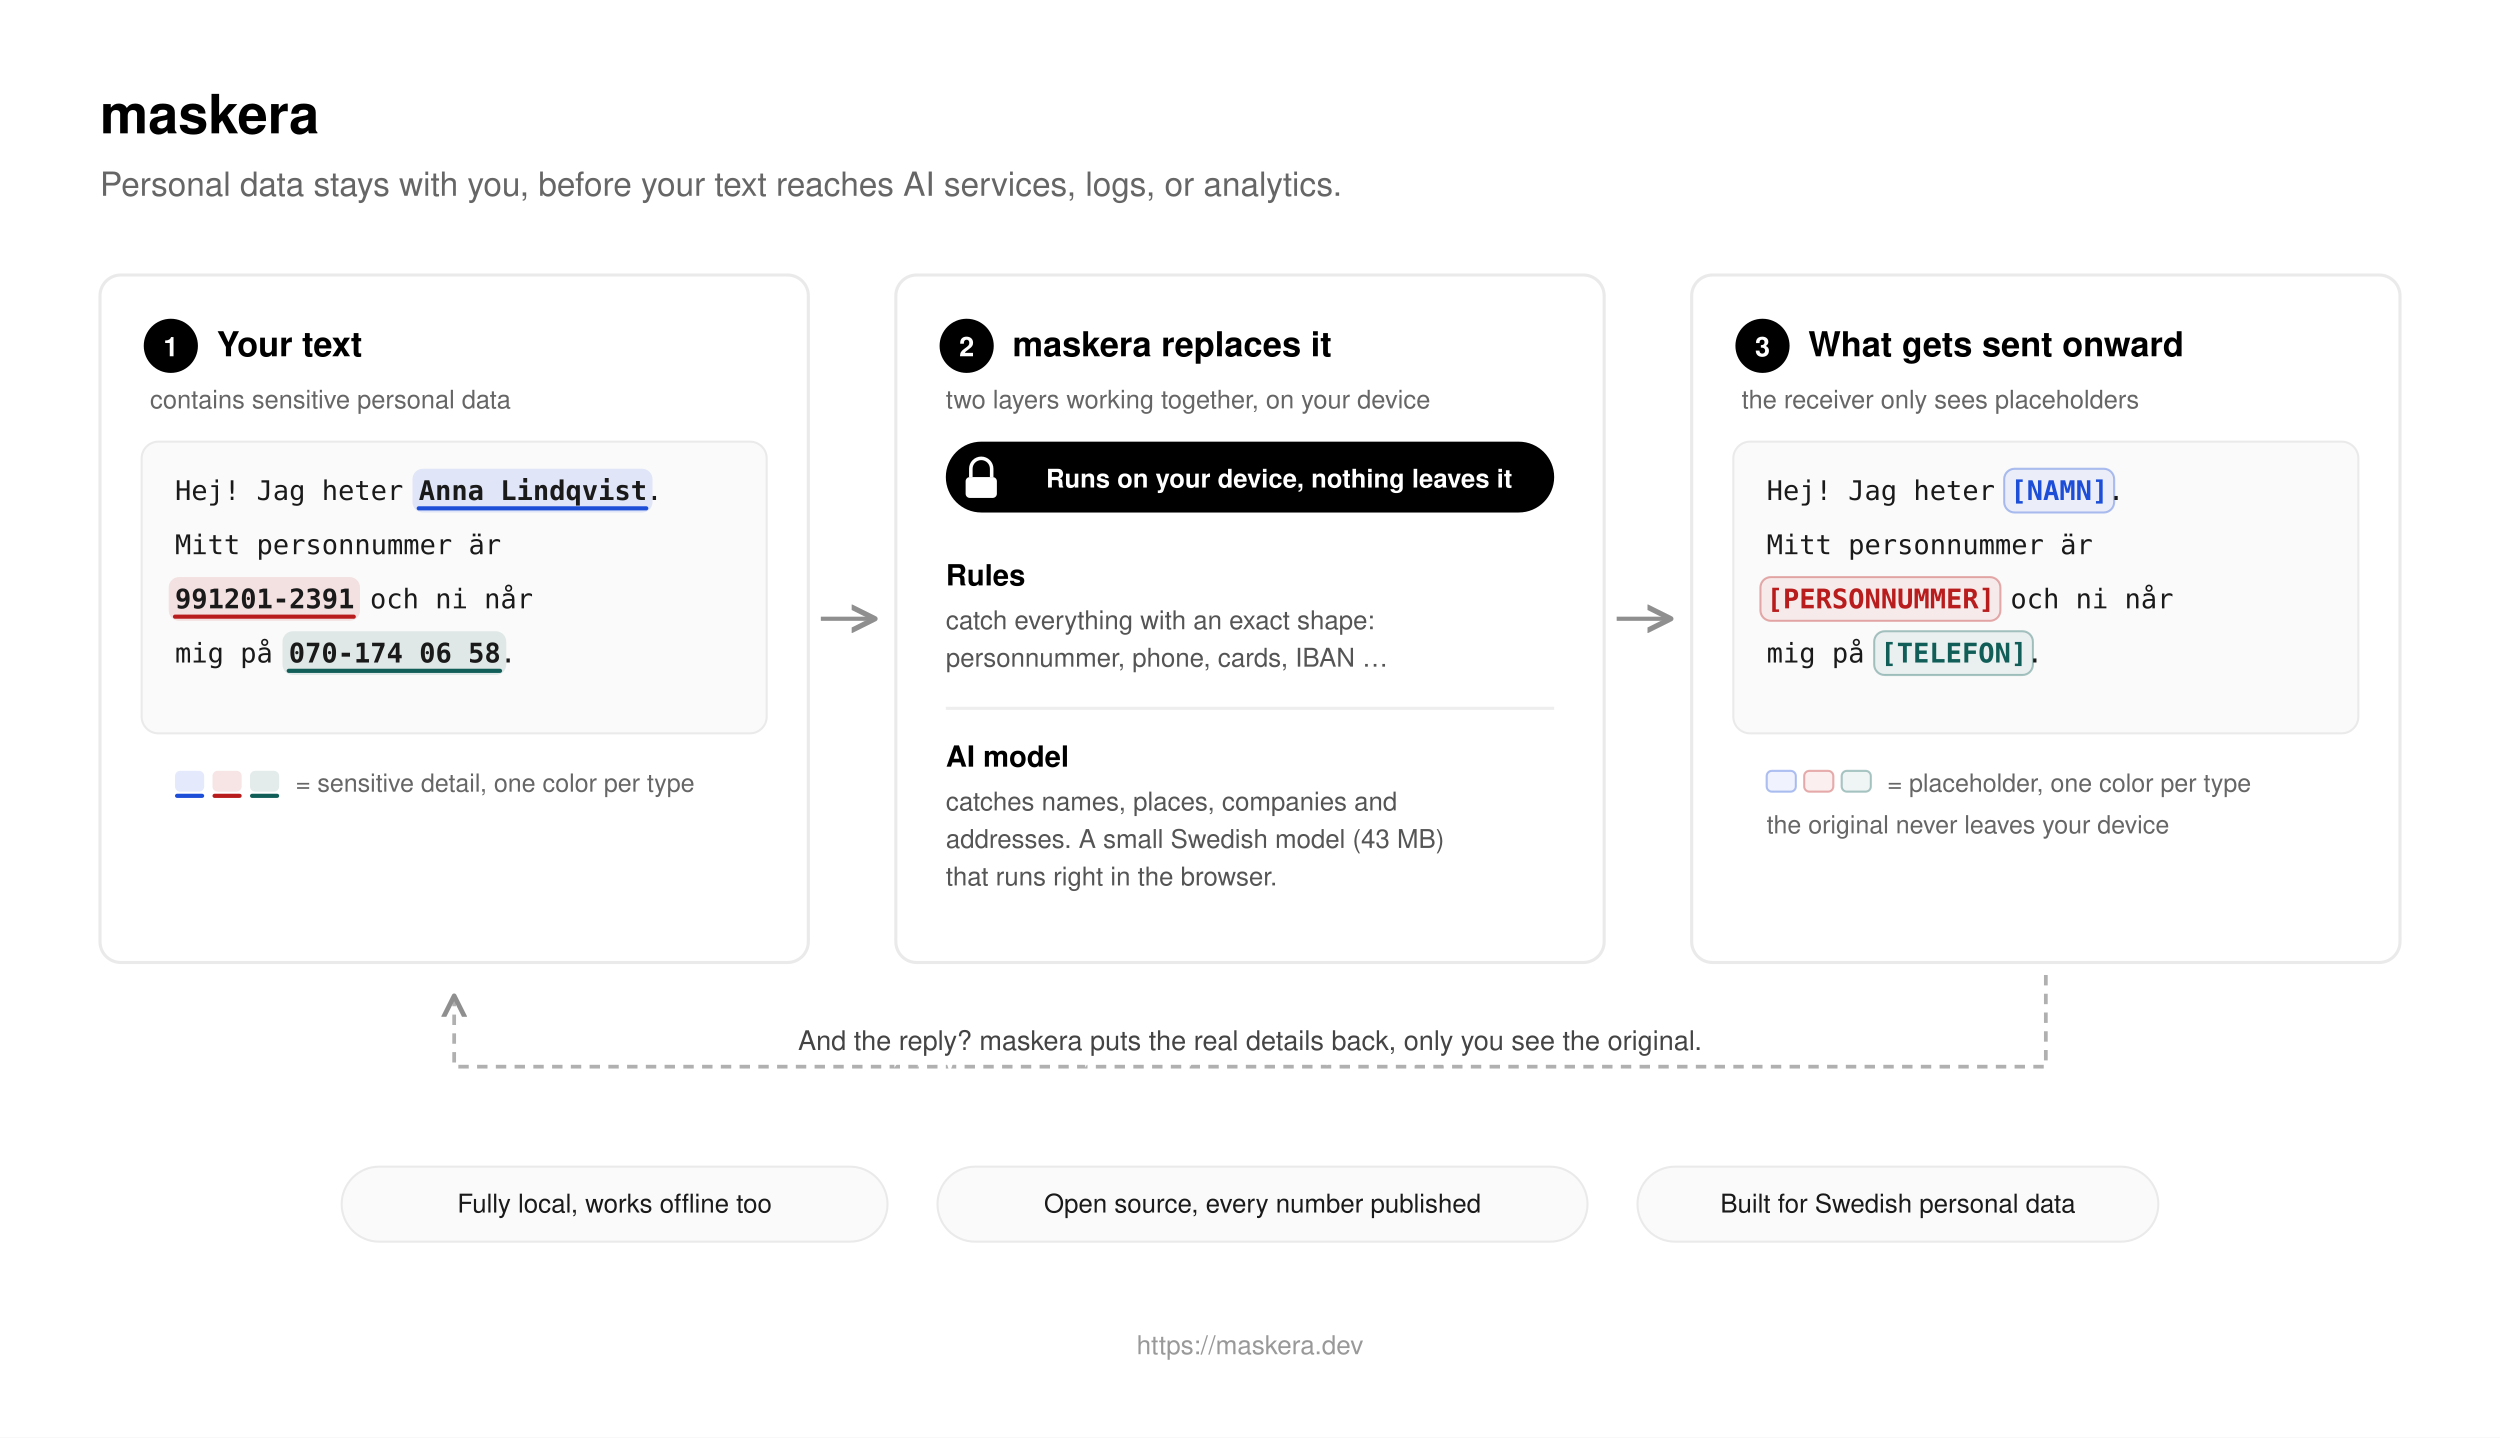
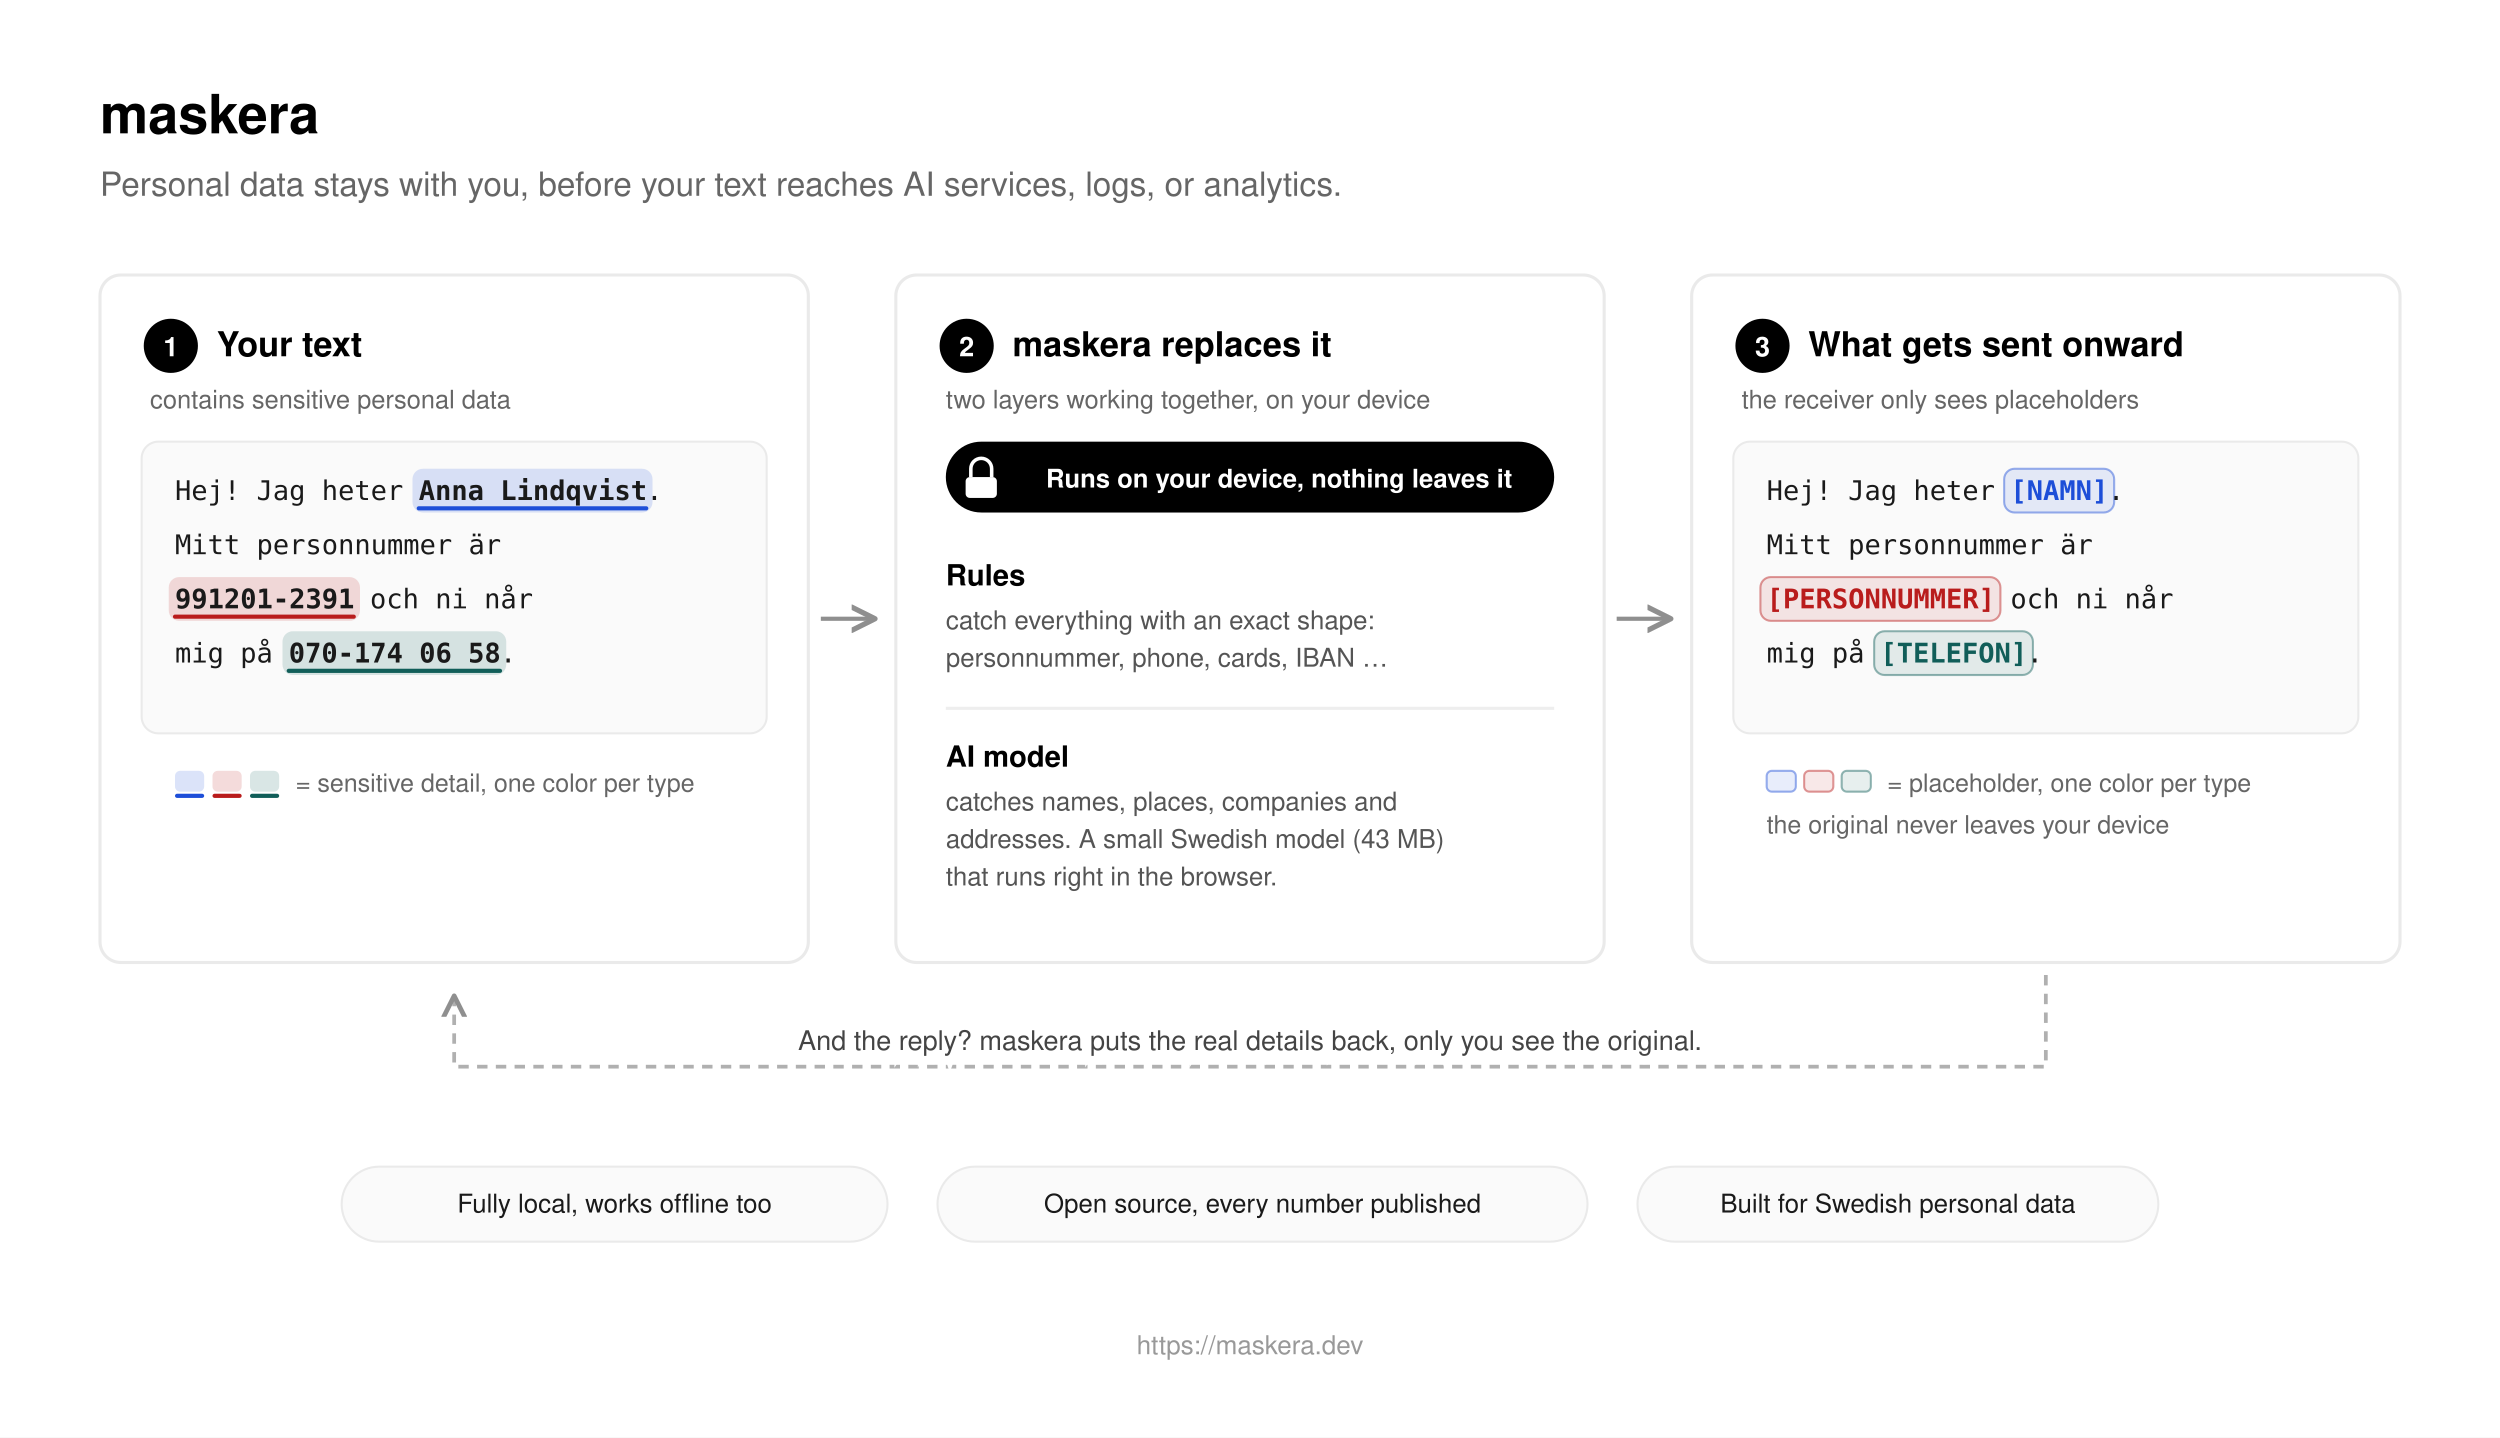
<svg xmlns="http://www.w3.org/2000/svg" viewBox="0 0 1200 690" font-family="Geist, -apple-system, BlinkMacSystemFont, 'Segoe UI', Helvetica, Arial, sans-serif">
  <defs>
    <marker id="arrow" viewBox="0 0 10 10" refX="8" refY="5" markerWidth="7" markerHeight="7" orient="auto-start-reverse">
      <path d="M 0 1 L 8 5 L 0 9" fill="none" stroke="#8f8f8f" stroke-width="1.8" stroke-linecap="round" stroke-linejoin="round" />
    </marker>
  </defs>
  <rect width="1200" height="690" fill="#ffffff" />
  <text x="48" y="64" font-size="26" font-weight="700" fill="#000000">maskera</text>
  <text x="48" y="94" font-size="16" fill="#666666">Personal data stays with you, before your text reaches AI services, logs, or analytics.</text>
  <rect x="48" y="132" width="340" height="330" rx="10" fill="#ffffff" stroke="#eaeaea" stroke-width="1.5" />
  <circle cx="82" cy="166" r="13" fill="#000000" />
  <text x="82" y="171" font-size="13" font-weight="700" fill="#ffffff" text-anchor="middle">1</text>
  <text x="104" y="171" font-size="16.5" font-weight="650" fill="#000000">Your text</text>
  <text x="72" y="196" font-size="12.2" fill="#666666">contains sensitive personal data</text>
  <rect x="68" y="212" width="300" height="140" rx="8" fill="#fafafa" stroke="#eaeaea" />
-   <rect x="198" y="225" width="115.2" height="21" rx="5" fill="#1d4ed8" fill-opacity="0.12" />
+   <rect x="198" y="225" width="115.2" height="21" rx="5" fill="#1d4ed8" fill-opacity="0.16" />
  <line x1="201" y1="244" x2="310.2" y2="244" stroke="#1d4ed8" stroke-width="2" stroke-linecap="round" />
-   <rect x="81" y="277" width="91.8" height="21" rx="5" fill="#b91c1c" fill-opacity="0.12" />
+   <rect x="81" y="277" width="91.8" height="21" rx="5" fill="#b91c1c" fill-opacity="0.16" />
  <line x1="84" y1="296" x2="169.8" y2="296" stroke="#b91c1c" stroke-width="2" stroke-linecap="round" />
-   <rect x="135.6" y="303" width="107.4" height="21" rx="5" fill="#115e59" fill-opacity="0.12" />
+   <rect x="135.6" y="303" width="107.4" height="21" rx="5" fill="#115e59" fill-opacity="0.16" />
  <line x1="138.6" y1="322" x2="240" y2="322" stroke="#115e59" stroke-width="2" stroke-linecap="round" />
  <g font-family="'Geist Mono', ui-monospace, 'SF Mono', Menlo, monospace" font-size="13" fill="#1a1a1a" xml:space="preserve">
    <text x="84" y="240" textLength="109.2" lengthAdjust="spacingAndGlyphs">Hej! Jag heter</text>
    <text x="201" y="240" textLength="109.2" lengthAdjust="spacingAndGlyphs" font-weight="600">Anna Lindqvist</text>
    <text x="310.2" y="240" textLength="7.8" lengthAdjust="spacingAndGlyphs">.</text>
    <text x="84" y="266" textLength="156" lengthAdjust="spacingAndGlyphs">Mitt personnummer är</text>
    <text x="84" y="292" textLength="85.8" lengthAdjust="spacingAndGlyphs" font-weight="600">991201-2391</text>
    <text x="177.6" y="292" textLength="78" lengthAdjust="spacingAndGlyphs">och ni når</text>
    <text x="84" y="318" textLength="46.8" lengthAdjust="spacingAndGlyphs">mig på</text>
    <text x="138.6" y="318" textLength="101.4" lengthAdjust="spacingAndGlyphs" font-weight="600">070-174 06 58</text>
    <text x="240" y="318" textLength="7.8" lengthAdjust="spacingAndGlyphs">.</text>
  </g>
-   <rect x="84" y="370" width="14" height="10" rx="2.5" fill="#1d4ed8" fill-opacity="0.12" />
+   <rect x="84" y="370" width="14" height="10" rx="2.5" fill="#1d4ed8" fill-opacity="0.16" />
  <line x1="85" y1="382" x2="97" y2="382" stroke="#1d4ed8" stroke-width="2" stroke-linecap="round" />
-   <rect x="102" y="370" width="14" height="10" rx="2.5" fill="#b91c1c" fill-opacity="0.12" />
+   <rect x="102" y="370" width="14" height="10" rx="2.5" fill="#b91c1c" fill-opacity="0.16" />
  <line x1="103" y1="382" x2="115" y2="382" stroke="#b91c1c" stroke-width="2" stroke-linecap="round" />
-   <rect x="120" y="370" width="14" height="10" rx="2.5" fill="#115e59" fill-opacity="0.12" />
+   <rect x="120" y="370" width="14" height="10" rx="2.5" fill="#115e59" fill-opacity="0.16" />
  <line x1="121" y1="382" x2="133" y2="382" stroke="#115e59" stroke-width="2" stroke-linecap="round" />
  <text x="142" y="380" font-size="12" fill="#666666">= sensitive detail, one color per type</text>
  <rect x="430" y="132" width="340" height="330" rx="10" fill="#ffffff" stroke="#eaeaea" stroke-width="1.5" />
  <circle cx="464" cy="166" r="13" fill="#000000" />
  <text x="464" y="171" font-size="13" font-weight="700" fill="#ffffff" text-anchor="middle">2</text>
  <text x="486" y="171" font-size="16.5" font-weight="650" fill="#000000">maskera replaces it</text>
  <text x="454" y="196" font-size="12.2" fill="#666666">two layers working together, on your device</text>
  <rect x="454" y="212" width="292" height="34" rx="17" fill="#000000" />
  <path d="M 466 229 v -4 a 5 5 0 0 1 10 0 v 4" fill="none" stroke="#ffffff" stroke-width="1.7" />
  <rect x="463.5" y="229" width="15" height="10" rx="2" fill="#ffffff" />
  <text x="614" y="234" font-size="12.3" font-weight="600" fill="#ffffff" text-anchor="middle">Runs on your device, nothing leaves it</text>
  <text x="454" y="281" font-size="14" font-weight="650" fill="#000000">Rules</text>
  <text x="454" y="302" font-size="12.4" fill="#555555">catch everything with an exact shape:</text>
  <text x="454" y="320" font-size="12.4" fill="#555555">personnummer, phone, cards, IBAN …</text>
  <line x1="454" y1="340" x2="746" y2="340" stroke="#eeeeee" stroke-width="1.5" />
  <text x="454" y="368" font-size="14" font-weight="650" fill="#000000">AI model</text>
  <text x="454" y="389" font-size="12.4" fill="#555555">catches names, places, companies and</text>
  <text x="454" y="407" font-size="12.4" fill="#555555">addresses. A small Swedish model (43 MB)</text>
  <text x="454" y="425" font-size="12.4" fill="#555555">that runs right in the browser.</text>
  <rect x="812" y="132" width="340" height="330" rx="10" fill="#ffffff" stroke="#eaeaea" stroke-width="1.5" />
  <circle cx="846" cy="166" r="13" fill="#000000" />
  <text x="846" y="171" font-size="13" font-weight="700" fill="#ffffff" text-anchor="middle">3</text>
  <text x="868" y="171" font-size="16.5" font-weight="650" fill="#000000">What gets sent onward</text>
  <text x="836" y="196" font-size="12.2" fill="#666666">the receiver only sees placeholders</text>
  <rect x="832" y="212" width="300" height="140" rx="8" fill="#fafafa" stroke="#eaeaea" />
-   <rect x="962" y="225" width="52.8" height="21" rx="5" fill="#1d4ed8" fill-opacity="0.07" stroke="#1d4ed8" stroke-opacity="0.35" />
-   <rect x="845" y="277" width="115.2" height="21" rx="5" fill="#b91c1c" fill-opacity="0.07" stroke="#b91c1c" stroke-opacity="0.35" />
-   <rect x="899.6" y="303" width="76.2" height="21" rx="5" fill="#115e59" fill-opacity="0.07" stroke="#115e59" stroke-opacity="0.35" />
+   <rect x="962" y="225" width="52.8" height="21" rx="5" fill="#1d4ed8" fill-opacity="0.10" stroke="#1d4ed8" stroke-opacity="0.45" />
+   <rect x="845" y="277" width="115.2" height="21" rx="5" fill="#b91c1c" fill-opacity="0.10" stroke="#b91c1c" stroke-opacity="0.45" />
+   <rect x="899.6" y="303" width="76.2" height="21" rx="5" fill="#115e59" fill-opacity="0.10" stroke="#115e59" stroke-opacity="0.45" />
  <g font-family="'Geist Mono', ui-monospace, 'SF Mono', Menlo, monospace" font-size="13" fill="#1a1a1a" xml:space="preserve">
    <text x="848" y="240" textLength="109.2" lengthAdjust="spacingAndGlyphs">Hej! Jag heter</text>
    <text x="965" y="240" textLength="46.8" lengthAdjust="spacingAndGlyphs" font-weight="650" fill="#1d4ed8">[NAMN]</text>
    <text x="1011.8" y="240" textLength="7.8" lengthAdjust="spacingAndGlyphs">.</text>
    <text x="848" y="266" textLength="156" lengthAdjust="spacingAndGlyphs">Mitt personnummer är</text>
    <text x="848" y="292" textLength="109.2" lengthAdjust="spacingAndGlyphs" font-weight="650" fill="#b91c1c">[PERSONNUMMER]</text>
    <text x="965" y="292" textLength="78" lengthAdjust="spacingAndGlyphs">och ni når</text>
    <text x="848" y="318" textLength="46.8" lengthAdjust="spacingAndGlyphs">mig på</text>
    <text x="902.6" y="318" textLength="70.2" lengthAdjust="spacingAndGlyphs" font-weight="650" fill="#115e59">[TELEFON]</text>
    <text x="972.8" y="318" textLength="7.8" lengthAdjust="spacingAndGlyphs">.</text>
  </g>
-   <rect x="848" y="370" width="14" height="10" rx="2.5" fill="#1d4ed8" fill-opacity="0.07" stroke="#1d4ed8" stroke-opacity="0.35" />
-   <rect x="866" y="370" width="14" height="10" rx="2.5" fill="#b91c1c" fill-opacity="0.07" stroke="#b91c1c" stroke-opacity="0.35" />
-   <rect x="884" y="370" width="14" height="10" rx="2.5" fill="#115e59" fill-opacity="0.07" stroke="#115e59" stroke-opacity="0.35" />
+   <rect x="848" y="370" width="14" height="10" rx="2.5" fill="#1d4ed8" fill-opacity="0.10" stroke="#1d4ed8" stroke-opacity="0.45" />
+   <rect x="866" y="370" width="14" height="10" rx="2.5" fill="#b91c1c" fill-opacity="0.10" stroke="#b91c1c" stroke-opacity="0.45" />
+   <rect x="884" y="370" width="14" height="10" rx="2.5" fill="#115e59" fill-opacity="0.10" stroke="#115e59" stroke-opacity="0.45" />
  <text x="906" y="380" font-size="12" fill="#666666">= placeholder, one color per type</text>
  <text x="848" y="400" font-size="12" fill="#666666">the original never leaves your device</text>
  <line x1="394" y1="297" x2="420" y2="297" stroke="#8f8f8f" stroke-width="2" marker-end="url(#arrow)" />
  <line x1="776" y1="297" x2="802" y2="297" stroke="#8f8f8f" stroke-width="2" marker-end="url(#arrow)" />
  <path d="M 982 468 V 512 H 218 V 478" fill="none" stroke="#b0b0b0" stroke-width="1.8" stroke-dasharray="5 4" marker-end="url(#arrow)" />
  <text x="600" y="504" font-size="13" fill="#444444" text-anchor="middle" paint-order="stroke" stroke="#ffffff" stroke-width="8">And the reply? maskera puts the real details back, only you see the original.</text>
  <rect x="164" y="560" width="262" height="36" rx="18" fill="#fafafa" stroke="#eaeaea" />
  <text x="295" y="582" font-size="12.4" fill="#1a1a1a" text-anchor="middle">Fully local, works offline too</text>
  <rect x="450" y="560" width="312" height="36" rx="18" fill="#fafafa" stroke="#eaeaea" />
  <text x="606" y="582" font-size="12.4" fill="#1a1a1a" text-anchor="middle">Open source, every number published</text>
  <rect x="786" y="560" width="250" height="36" rx="18" fill="#fafafa" stroke="#eaeaea" />
  <text x="911" y="582" font-size="12.4" fill="#1a1a1a" text-anchor="middle">Built for Swedish personal data</text>
  <text x="600" y="650" font-size="12.5" fill="#999999" text-anchor="middle">https://maskera.dev</text>
</svg>
